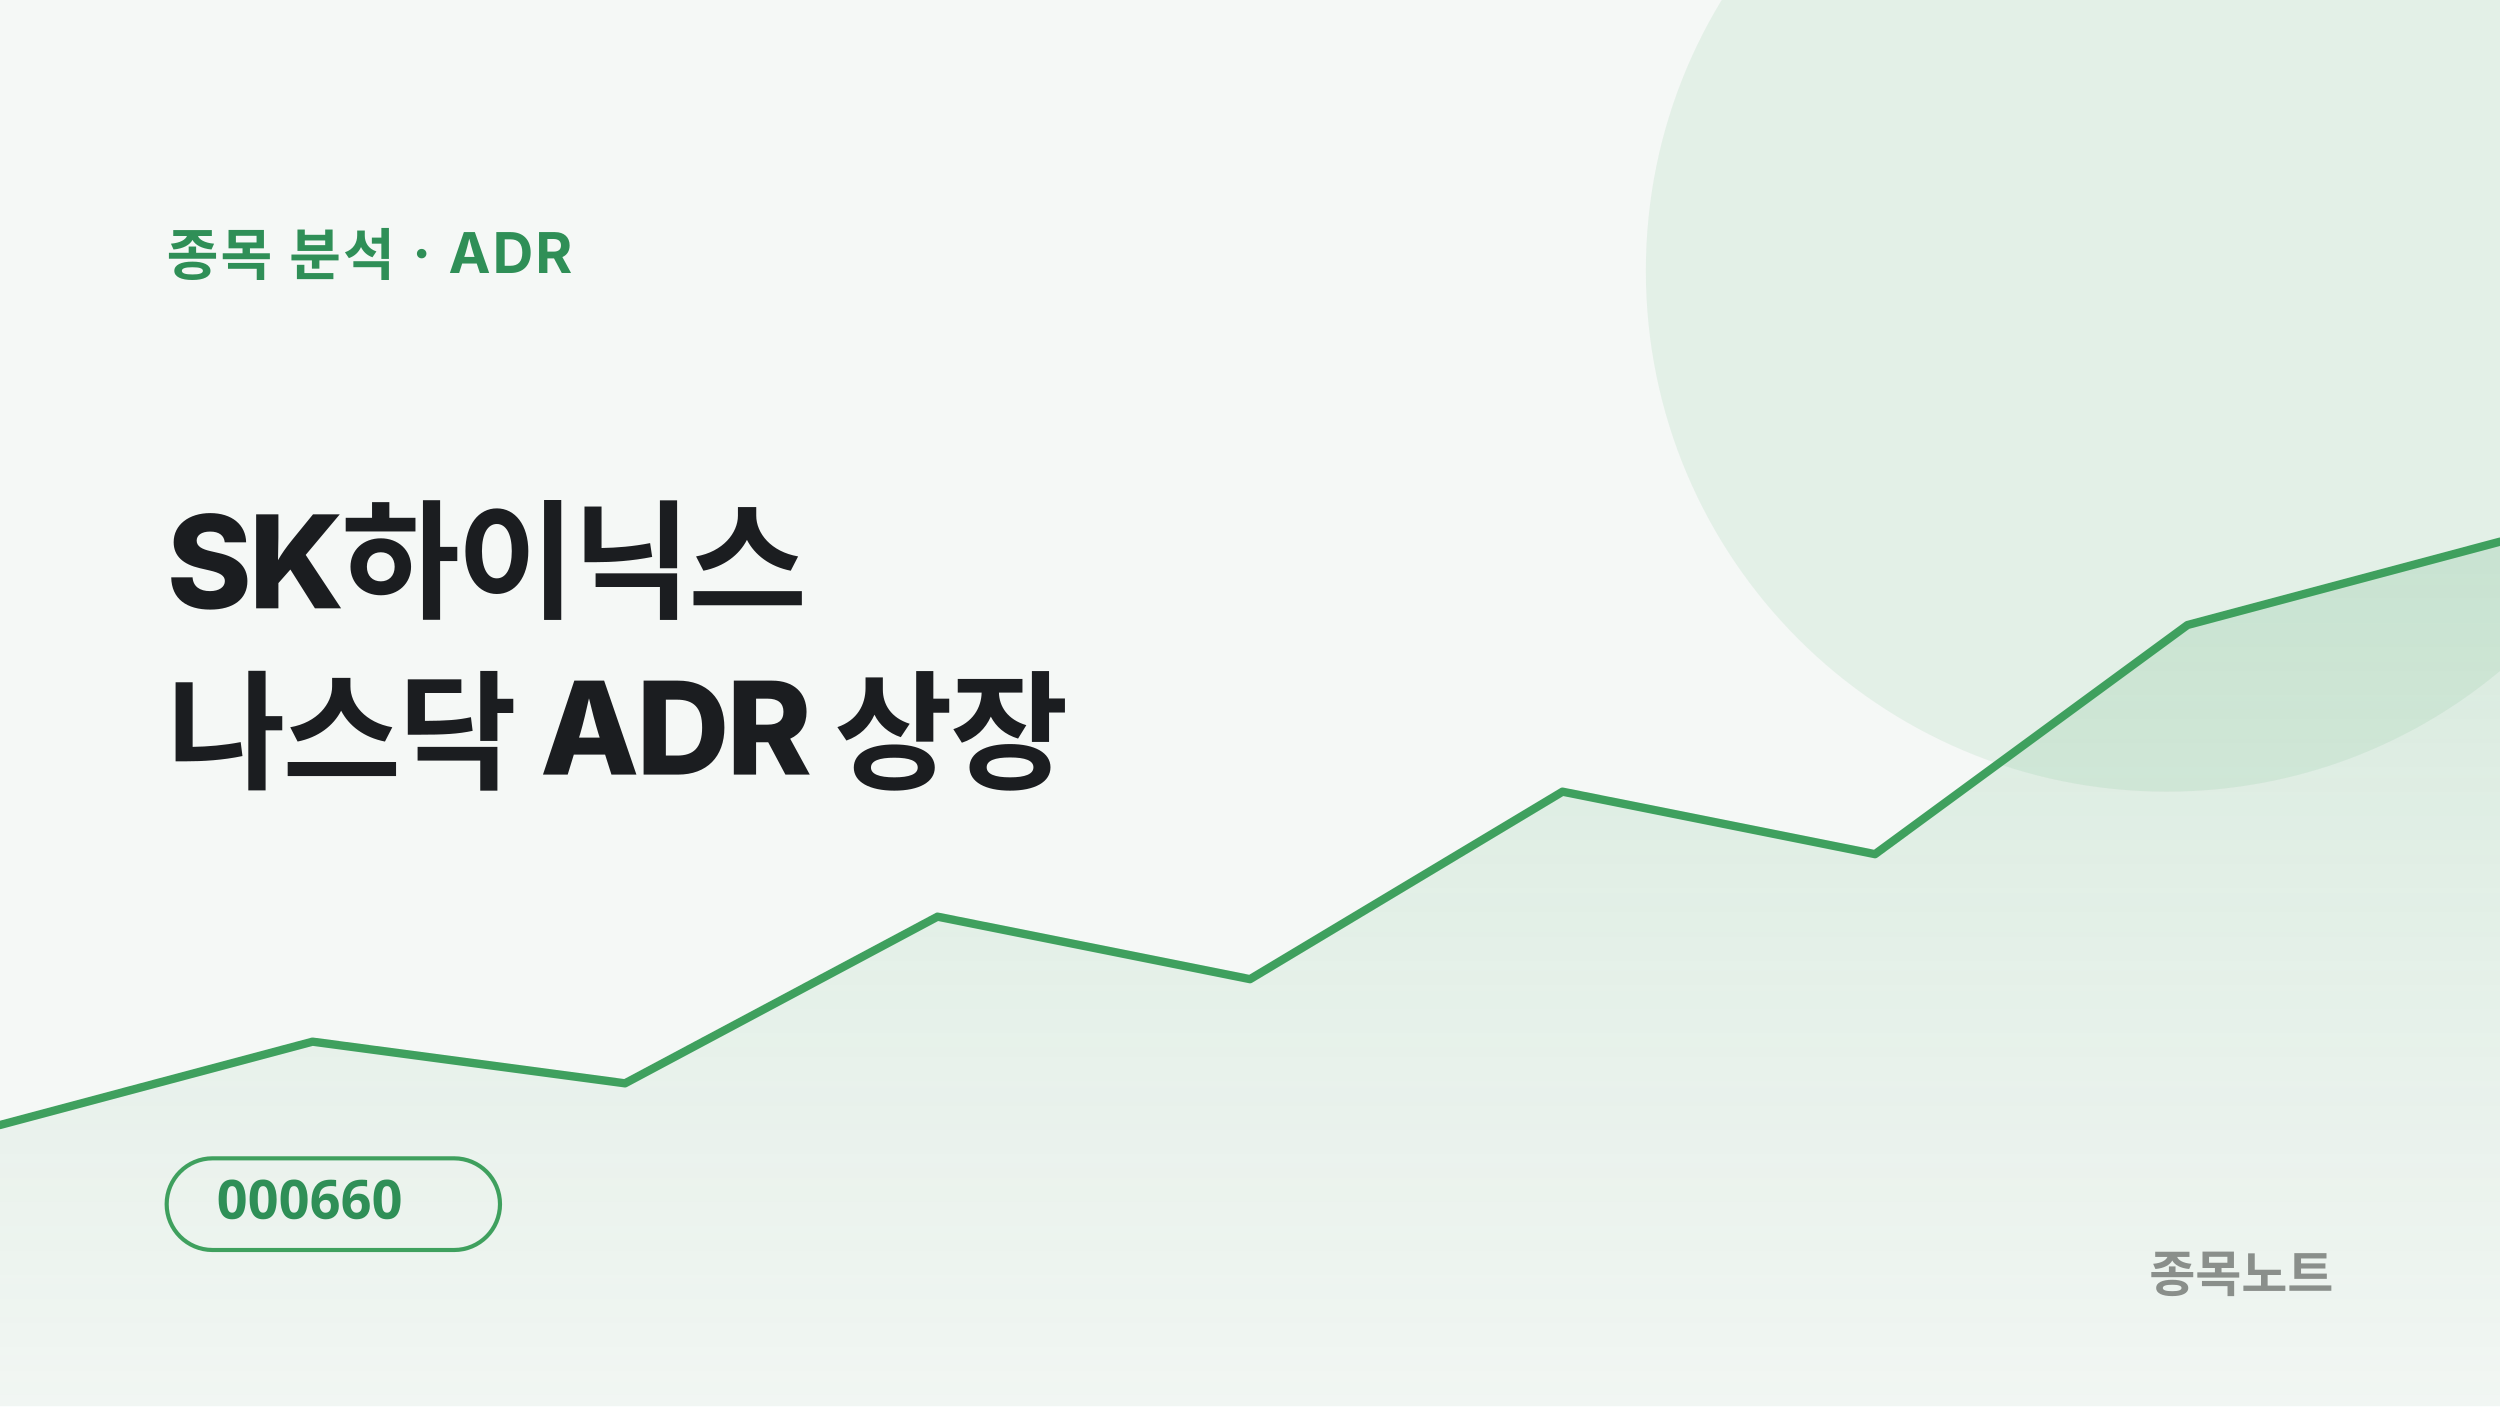
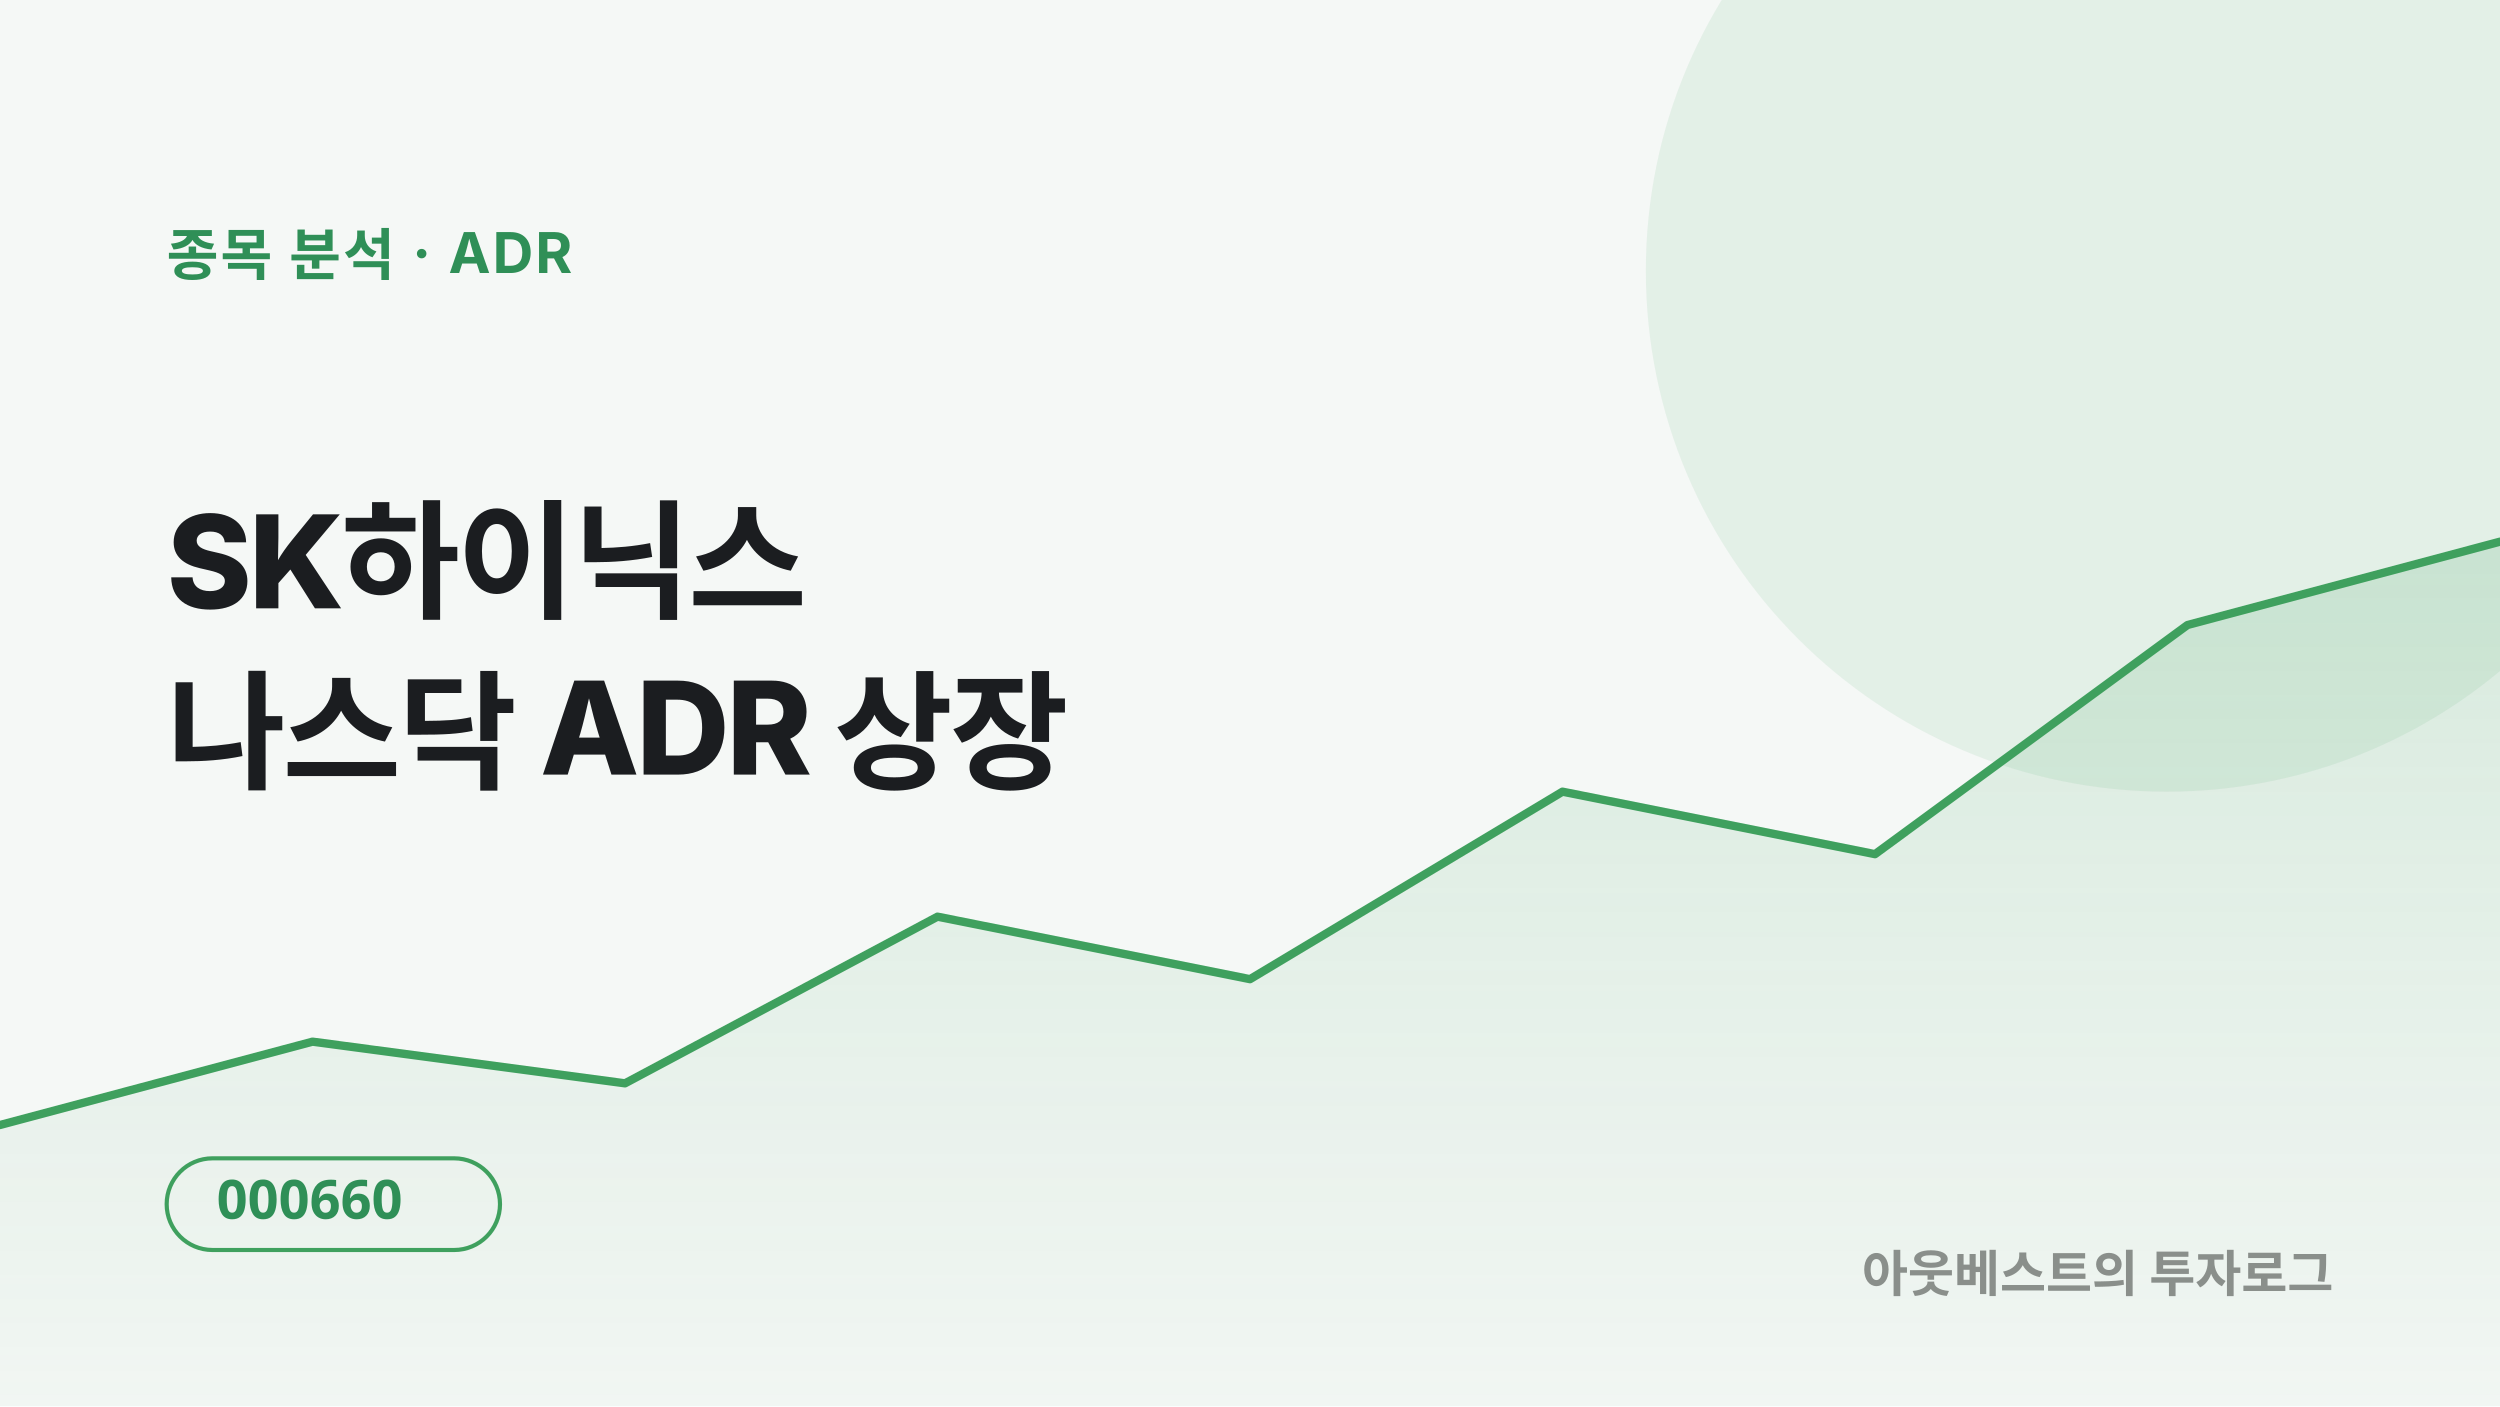
<svg xmlns="http://www.w3.org/2000/svg" viewBox="0 0 1200 675" width="1200" height="675" role="img" aria-label="SK하이닉스 나스닥 ADR 상장">
  <defs>
    <linearGradient id="g" x1="0" y1="0" x2="0" y2="1">
      <stop offset="0" stop-color="#3fa05e" stop-opacity="0.16" />
      <stop offset="1" stop-color="#3fa05e" stop-opacity="0.02" />
    </linearGradient>
  </defs>
  <style>
  .bg{fill:#f5f8f6} .blob{fill:#3fa05e;opacity:0.10}
  .eye{fill:#2f8f57;font:700 27px system-ui,-apple-system,"Segoe UI",sans-serif;letter-spacing:1px}
  .ttl{fill:#1b1d20;font:800 62px system-ui,-apple-system,"Segoe UI",sans-serif;letter-spacing:-1.5px}
  .brand{fill:#8a8f8b;font:600 24px system-ui,sans-serif}
  .tkr{fill:#2f8f57;font:700 26px system-ui,sans-serif;font-variant-numeric:tabular-nums}
  .tkrbox{fill:none;stroke:#3fa05e;stroke-width:2}
  .line{fill:none;stroke:#3fa05e;stroke-width:4;stroke-linejoin:round;stroke-linecap:round}
</style>
  <rect class="bg" width="1200" height="675" />
  <circle class="blob" cx="1040" cy="130" r="250" />
  <path d="M0 540 L150 500 L300 520 L450 440 L600 470 L750 380 L900 410 L1050 300 L1200 260 L1200 675 L0 675 Z" fill="url(#g)" />
  <path d="M0 540 L150 500 L300 520 L450 440 L600 470 L750 380 L900 410 L1050 300 L1200 260" class="line" />
  <text x="80" y="132" class="eye">종목 분석 · ADR</text>
  <text x="80" y="292" class="ttl">SK하이닉스</text>
  <text x="80" y="374" class="ttl">나스닥 ADR 상장</text>
  <rect class="tkrbox" x="80" y="556" width="160" height="44" rx="22" />
  <text x="104" y="585" class="tkr">000660</text>
-   <text x="1120" y="620" text-anchor="end" class="brand">종목노트</text>
+   <text x="1120" y="620" text-anchor="end" class="brand">아웃베스트의 투자로그</text>
</svg>
